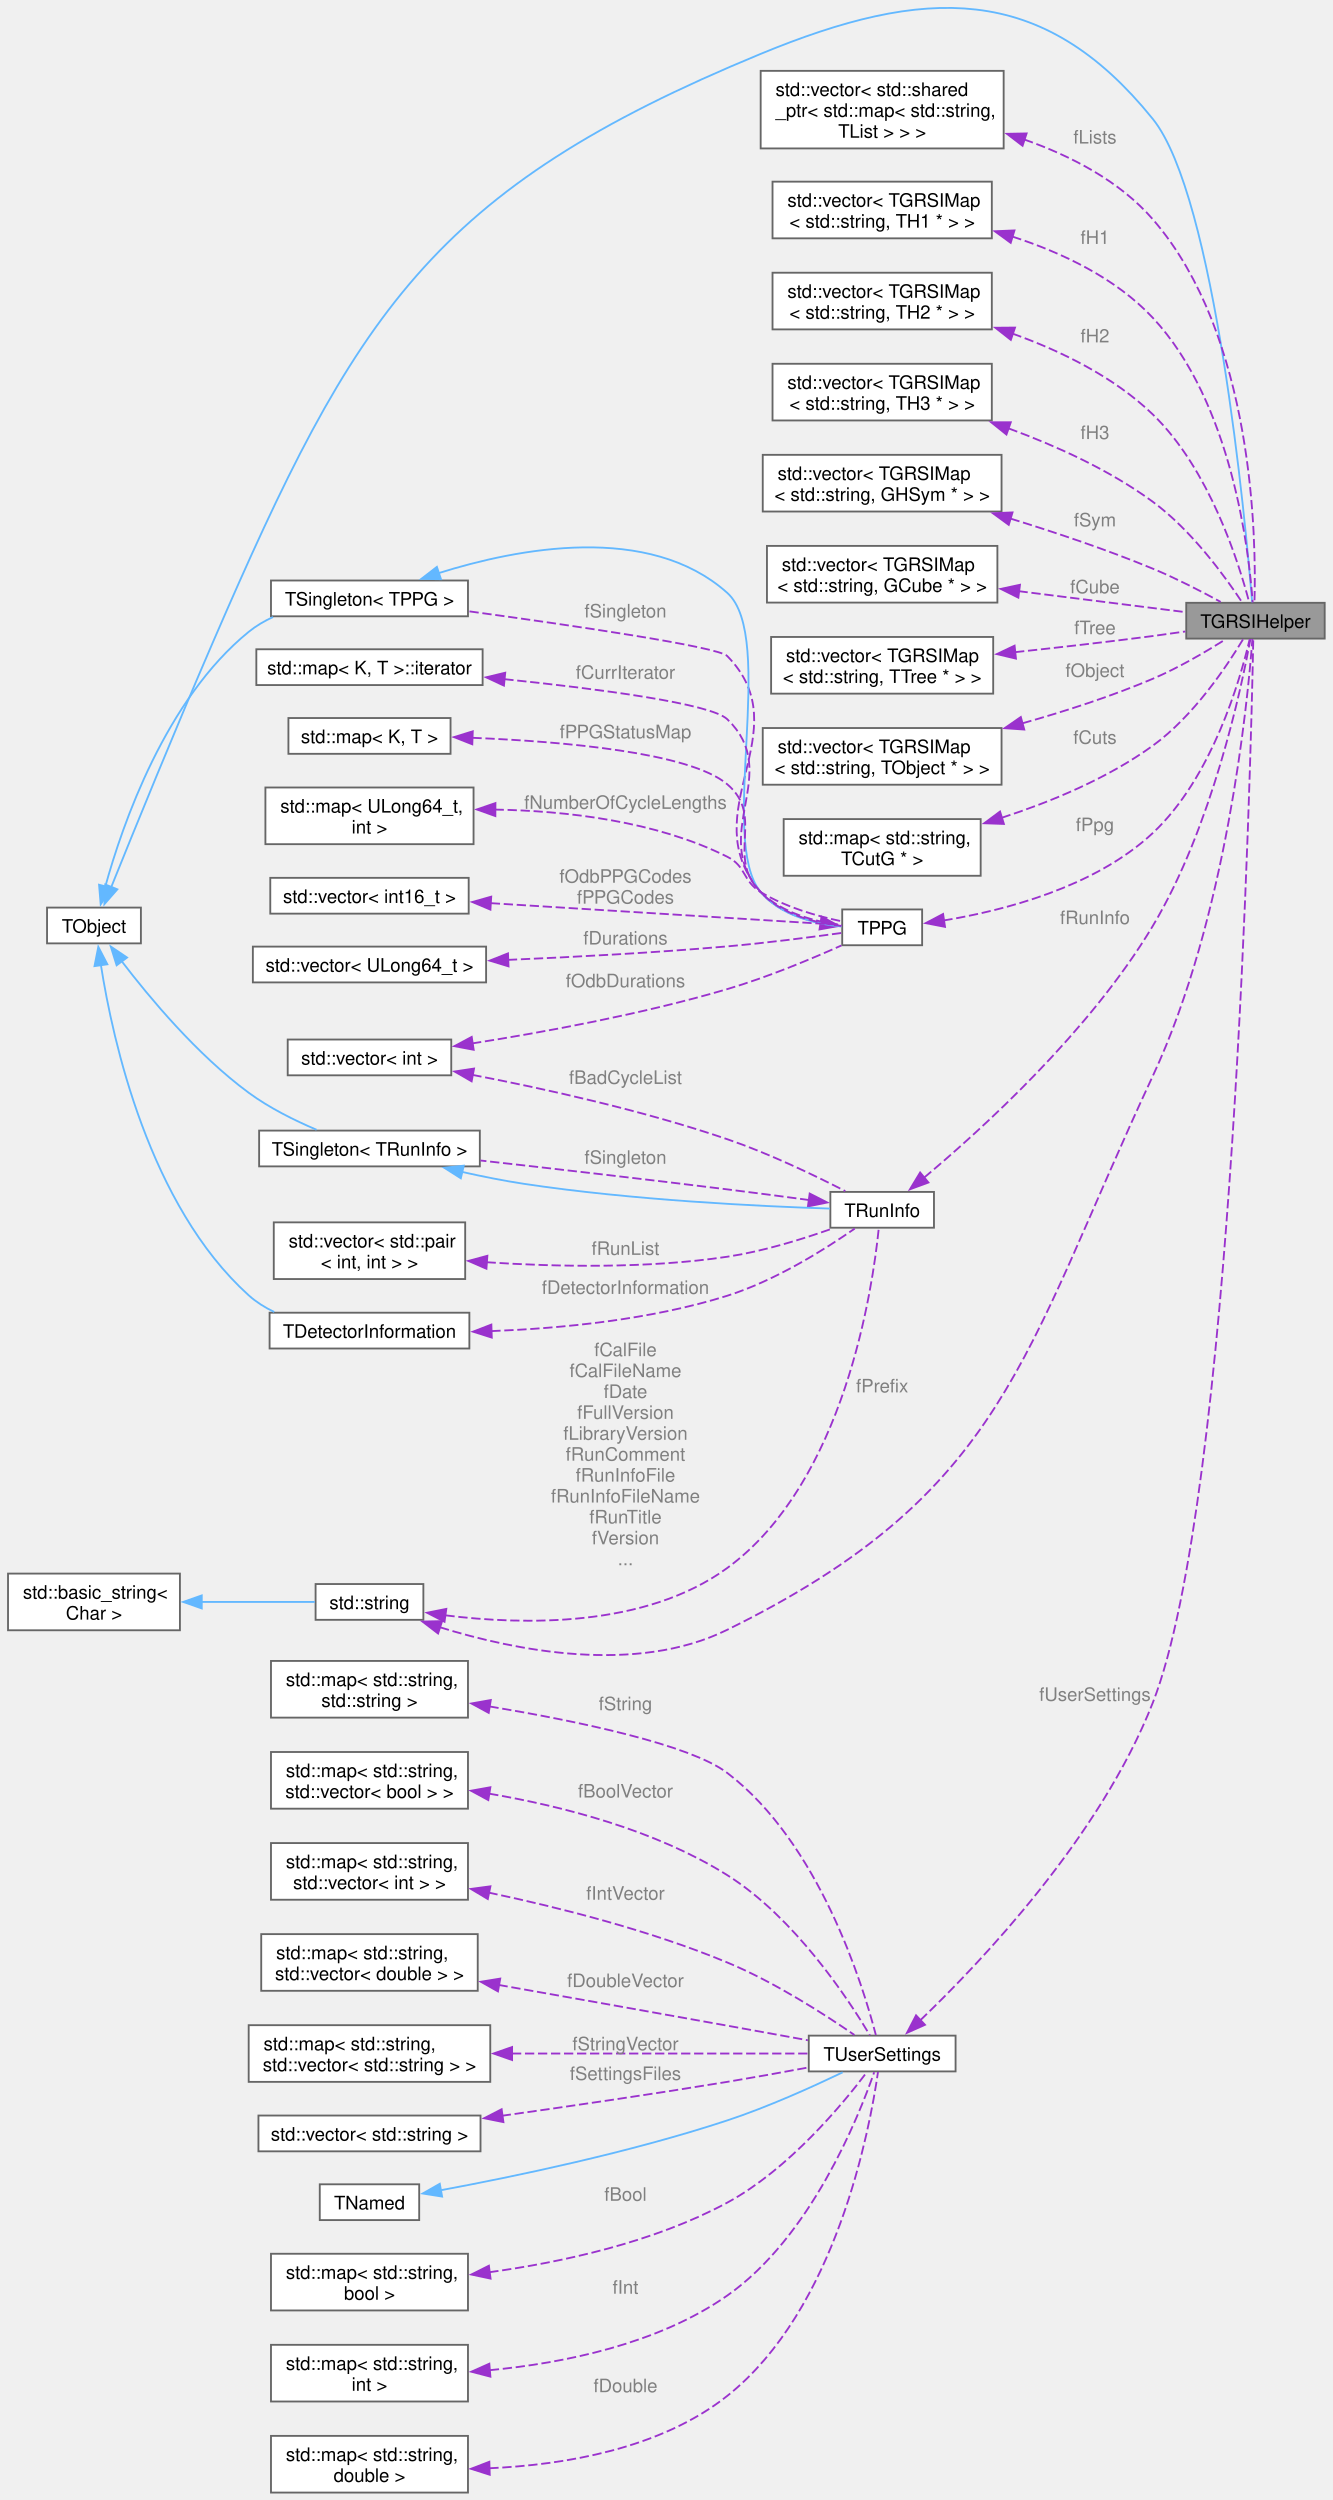
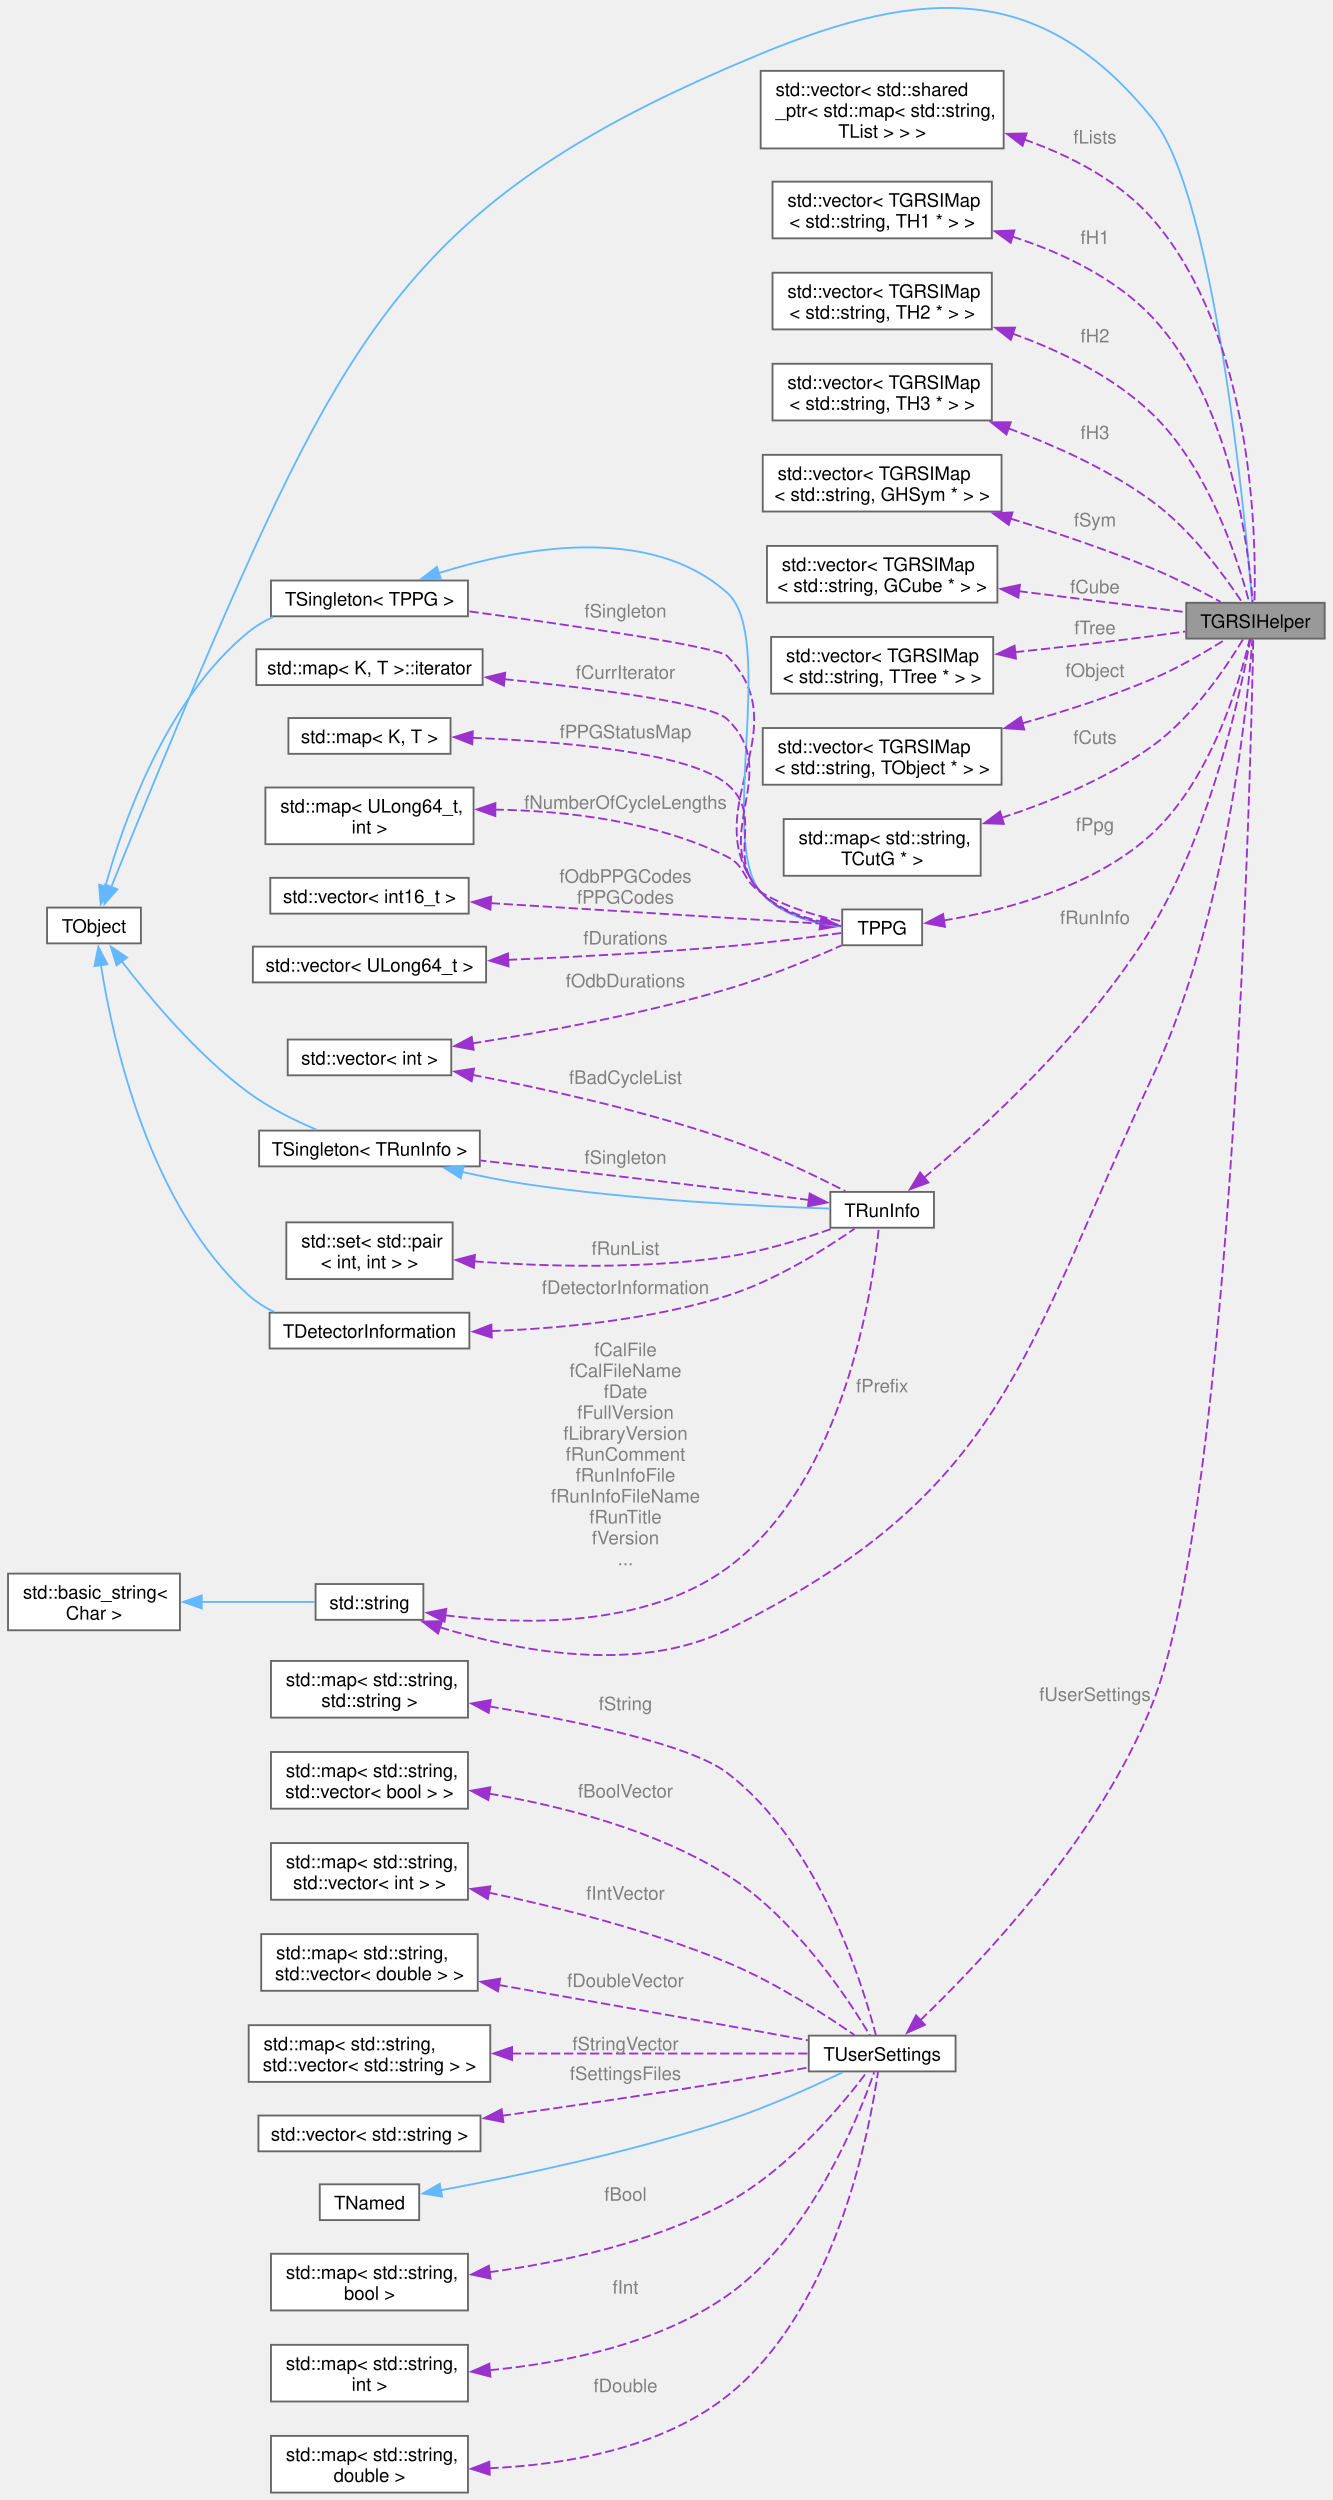
<svg xmlns="http://www.w3.org/2000/svg" xmlns:xlink="http://www.w3.org/1999/xlink" width="717pt" height="1345pt" viewBox="0.00 0.00 716.50 1345.25">
  <g id="graph0" class="graph" transform="scale(1 1) rotate(0) translate(4 1341.25)">
    <g id="Node000001" class="node">
      <g id="a_Node000001">
        <a xlink:title=" ">
          <polygon fill="#999999" stroke="#666666" points="708.5,-1016.88 634,-1016.88 634,-997.62 708.5,-997.62 708.5,-1016.88" />
          <text text-anchor="middle" x="671.25" y="-1003.38" font-family="Helvetica,sans-Serif" font-size="10.00">TGRSIHelper</text>
        </a>
      </g>
    </g>
    <g id="Node000002" class="node">
      <g id="a_Node000002">
        <a xlink:title=" ">
          <polygon fill="white" stroke="#666666" points="71.5,-852.88 21,-852.88 21,-833.62 71.5,-833.62 71.5,-852.88" />
          <text text-anchor="middle" x="46.25" y="-839.38" font-family="Helvetica,sans-Serif" font-size="10.00">TObject</text>
        </a>
      </g>
    </g>
    <g id="edge1_Node000001_Node000002" class="edge">
      <g id="a_edge1_Node000001_Node000002">
        <a xlink:title=" ">
          <path fill="none" stroke="#63b8ff" d="M55.54,-863.92C67.43,-893.41 90.13,-949.19 110.5,-996.25 186.75,-1172.44 227.53,-1239.02 405,-1312.25 492.87,-1348.51 556.31,-1351.23 616,-1277.25 649.55,-1235.67 665.87,-1060.9 669.47,-1017.19" />
          <polygon fill="#63b8ff" stroke="#63b8ff" points="58.83,-862.7 51.85,-854.73 52.33,-865.31 58.83,-862.7" />
        </a>
      </g>
    </g>
    <g id="Node000013" class="node">
      <g id="a_Node000013">
        <a xlink:href="class_t_singleton.html" target="_top" xlink:title=" ">
          <polygon fill="white" stroke="#666666" points="247.5,-1028.88 141.5,-1028.88 141.5,-1009.62 247.5,-1009.62 247.5,-1028.88" />
          <text text-anchor="middle" x="194.5" y="-1015.38" font-family="Helvetica,sans-Serif" font-size="10.00">TSingleton&lt; TPPG &gt;</text>
        </a>
      </g>
    </g>
    <g id="edge13_Node000013_Node000002" class="edge">
      <g id="a_edge13_Node000013_Node000002">
        <a xlink:title=" ">
          <path fill="none" stroke="#63b8ff" d="M52.3,-864.02C61.64,-897.9 84.83,-964.94 129.5,-1001.25 133.44,-1004.45 137.92,-1007.09 142.63,-1009.25" />
          <polygon fill="#63b8ff" stroke="#63b8ff" points="55.76,-863.41 49.86,-854.61 48.99,-865.17 55.76,-863.41" />
        </a>
      </g>
    </g>
    <g id="Node000021" class="node">
      <g id="a_Node000021">
        <a xlink:href="class_t_singleton.html" target="_top" xlink:title=" ">
          <polygon fill="white" stroke="#666666" points="253.88,-732.88 135.12,-732.88 135.12,-713.62 253.88,-713.62 253.88,-732.88" />
          <text text-anchor="middle" x="194.5" y="-719.38" font-family="Helvetica,sans-Serif" font-size="10.00">TSingleton&lt; TRunInfo &gt;</text>
        </a>
      </g>
    </g>
    <g id="edge23_Node000021_Node000002" class="edge">
      <g id="a_edge23_Node000021_Node000002">
        <a xlink:title=" ">
          <path fill="none" stroke="#63b8ff" d="M61.05,-824.17C76.11,-804.42 101.79,-773.64 129.5,-753.25 140.57,-745.1 154.2,-738.34 166.04,-733.32" />
          <polygon fill="#63b8ff" stroke="#63b8ff" points="58.44,-821.82 55.28,-831.93 64.06,-826 58.44,-821.82" />
        </a>
      </g>
    </g>
    <g id="Node000025" class="node">
      <g id="a_Node000025">
        <a xlink:href="class_t_detector_information.html" target="_top" xlink:title=" ">
          <polygon fill="white" stroke="#666666" points="248.25,-634.88 140.75,-634.88 140.75,-615.62 248.25,-615.62 248.25,-634.88" />
          <text text-anchor="middle" x="194.5" y="-621.38" font-family="Helvetica,sans-Serif" font-size="10.00">TDetectorInformation</text>
        </a>
      </g>
    </g>
    <g id="edge30_Node000025_Node000002" class="edge">
      <g id="a_edge30_Node000025_Node000002">
        <a xlink:title=" ">
          <path fill="none" stroke="#63b8ff" d="M50,-821.87C56.36,-781.23 75.89,-692.59 129.5,-644.25 133.55,-640.6 138.26,-637.65 143.27,-635.27" />
          <polygon fill="#63b8ff" stroke="#63b8ff" points="46.53,-821.37 48.58,-831.77 53.46,-822.36 46.53,-821.37" />
        </a>
      </g>
    </g>
    <g id="Node000003" class="node">
      <g id="a_Node000003">
        <a xlink:title=" ">
          <polygon fill="white" stroke="#666666" points="535.75,-1303.12 405,-1303.12 405,-1261.38 535.75,-1261.38 535.75,-1303.12" />
          <text text-anchor="start" x="413" y="-1289.62" font-family="Helvetica,sans-Serif" font-size="10.00">std::vector&lt; std::shared</text>
          <text text-anchor="start" x="413" y="-1278.38" font-family="Helvetica,sans-Serif" font-size="10.00">_ptr&lt; std::map&lt; std::string,</text>
          <text text-anchor="middle" x="470.38" y="-1267.12" font-family="Helvetica,sans-Serif" font-size="10.00"> TList &gt; &gt; &gt;</text>
        </a>
      </g>
    </g>
    <g id="edge2_Node000001_Node000003" class="edge">
      <g id="a_edge2_Node000001_Node000003">
        <a xlink:title=" ">
          <path fill="none" stroke="#9a32cd" stroke-dasharray="5,2" d="M546.77,-1266.21C571.95,-1257.38 598.12,-1243.86 616,-1223.25 670.49,-1160.47 671.72,-1050.79 670.71,-1017.27" />
          <polygon fill="#9a32cd" stroke="#9a32cd" points="545.92,-1262.8 537.5,-1269.24 548.1,-1269.45 545.92,-1262.8" />
        </a>
      </g>
      <text text-anchor="middle" x="584.88" y="-1264" font-family="Helvetica,sans-Serif" font-size="10.00" fill="grey"> fLists</text>
    </g>
    <g id="Node000004" class="node">
      <g id="a_Node000004">
        <a xlink:title=" ">
          <polygon fill="white" stroke="#666666" points="529.38,-1243.5 411.38,-1243.5 411.38,-1213 529.38,-1213 529.38,-1243.5" />
          <text text-anchor="start" x="419.38" y="-1230" font-family="Helvetica,sans-Serif" font-size="10.00">std::vector&lt; TGRSIMap</text>
          <text text-anchor="middle" x="470.38" y="-1218.75" font-family="Helvetica,sans-Serif" font-size="10.00">&lt; std::string, TH1 * &gt; &gt;</text>
        </a>
      </g>
    </g>
    <g id="edge3_Node000001_Node000004" class="edge">
      <g id="a_edge3_Node000001_Node000004">
        <a xlink:title=" ">
          <path fill="none" stroke="#9a32cd" stroke-dasharray="5,2" d="M540.43,-1213.95C567.15,-1205.29 596.04,-1191.63 616,-1170.25 658.53,-1124.68 667.78,-1044.88 669.74,-1017.11" />
          <polygon fill="#9a32cd" stroke="#9a32cd" points="539.54,-1210.56 530.99,-1216.81 541.57,-1217.26 539.54,-1210.56" />
        </a>
      </g>
      <text text-anchor="middle" x="584.88" y="-1210" font-family="Helvetica,sans-Serif" font-size="10.00" fill="grey"> fH1</text>
    </g>
    <g id="Node000005" class="node">
      <g id="a_Node000005">
        <a xlink:title=" ">
          <polygon fill="white" stroke="#666666" points="529.38,-1194.5 411.38,-1194.5 411.38,-1164 529.38,-1164 529.38,-1194.5" />
          <text text-anchor="start" x="419.38" y="-1181" font-family="Helvetica,sans-Serif" font-size="10.00">std::vector&lt; TGRSIMap</text>
          <text text-anchor="middle" x="470.38" y="-1169.75" font-family="Helvetica,sans-Serif" font-size="10.00">&lt; std::string, TH2 * &gt; &gt;</text>
        </a>
      </g>
    </g>
    <g id="edge4_Node000001_Node000005" class="edge">
      <g id="a_edge4_Node000001_Node000005">
        <a xlink:title=" ">
          <path fill="none" stroke="#9a32cd" stroke-dasharray="5,2" d="M540.51,-1161.74C566.69,-1152.34 595.17,-1138.4 616,-1118.25 646.52,-1088.72 662.28,-1038.47 667.86,-1017.21" />
          <polygon fill="#9a32cd" stroke="#9a32cd" points="539.61,-1158.35 531.28,-1164.89 541.87,-1164.98 539.61,-1158.35" />
        </a>
      </g>
      <text text-anchor="middle" x="584.88" y="-1157" font-family="Helvetica,sans-Serif" font-size="10.00" fill="grey"> fH2</text>
    </g>
    <g id="Node000006" class="node">
      <g id="a_Node000006">
        <a xlink:title=" ">
          <polygon fill="white" stroke="#666666" points="529.38,-1145.5 411.38,-1145.5 411.38,-1115 529.38,-1115 529.38,-1145.5" />
          <text text-anchor="start" x="419.38" y="-1132" font-family="Helvetica,sans-Serif" font-size="10.00">std::vector&lt; TGRSIMap</text>
          <text text-anchor="middle" x="470.38" y="-1120.75" font-family="Helvetica,sans-Serif" font-size="10.00">&lt; std::string, TH3 * &gt; &gt;</text>
        </a>
      </g>
    </g>
    <g id="edge5_Node000001_Node000006" class="edge">
      <g id="a_edge5_Node000001_Node000006">
        <a xlink:title=" ">
          <path fill="none" stroke="#9a32cd" stroke-dasharray="5,2" d="M538.39,-1110.73C564.14,-1101.29 592.87,-1088.26 616,-1071.25 636.89,-1055.89 654.95,-1030.95 664.03,-1017.18" />
          <polygon fill="#9a32cd" stroke="#9a32cd" points="537.25,-1107.42 528.99,-1114.05 539.58,-1114.02 537.25,-1107.42" />
        </a>
      </g>
      <text text-anchor="middle" x="584.88" y="-1105" font-family="Helvetica,sans-Serif" font-size="10.00" fill="grey"> fH3</text>
    </g>
    <g id="Node000007" class="node">
      <g id="a_Node000007">
        <a xlink:title=" ">
          <polygon fill="white" stroke="#666666" points="534.62,-1096.5 406.12,-1096.5 406.12,-1066 534.62,-1066 534.62,-1096.5" />
          <text text-anchor="start" x="414.12" y="-1083" font-family="Helvetica,sans-Serif" font-size="10.00">std::vector&lt; TGRSIMap</text>
          <text text-anchor="middle" x="470.38" y="-1071.75" font-family="Helvetica,sans-Serif" font-size="10.00">&lt; std::string, GHSym * &gt; &gt;</text>
        </a>
      </g>
    </g>
    <g id="edge6_Node000001_Node000007" class="edge">
      <g id="a_edge6_Node000001_Node000007">
        <a xlink:title=" ">
          <path fill="none" stroke="#9a32cd" stroke-dasharray="5,2" d="M539.48,-1062.18C563.93,-1054.65 591.51,-1045.38 616,-1035.25 628.54,-1030.06 642.1,-1023.06 652.53,-1017.36" />
          <polygon fill="#9a32cd" stroke="#9a32cd" points="538.49,-1058.82 529.94,-1065.07 540.52,-1065.52 538.49,-1058.82" />
        </a>
      </g>
      <text text-anchor="middle" x="584.88" y="-1058" font-family="Helvetica,sans-Serif" font-size="10.00" fill="grey"> fSym</text>
    </g>
    <g id="Node000008" class="node">
      <g id="a_Node000008">
        <a xlink:title=" ">
          <polygon fill="white" stroke="#666666" points="532.38,-1047.5 408.38,-1047.5 408.38,-1017 532.38,-1017 532.38,-1047.5" />
          <text text-anchor="start" x="416.38" y="-1034" font-family="Helvetica,sans-Serif" font-size="10.00">std::vector&lt; TGRSIMap</text>
          <text text-anchor="middle" x="470.38" y="-1022.75" font-family="Helvetica,sans-Serif" font-size="10.00">&lt; std::string, GCube * &gt; &gt;</text>
        </a>
      </g>
    </g>
    <g id="edge7_Node000001_Node000008" class="edge">
      <g id="a_edge7_Node000001_Node000008">
        <a xlink:title=" ">
          <path fill="none" stroke="#9a32cd" stroke-dasharray="5,2" d="M543.74,-1023.15C574.32,-1019.31 608.6,-1015 633.75,-1011.84" />
          <polygon fill="#9a32cd" stroke="#9a32cd" points="543.65,-1019.64 534.17,-1024.36 544.53,-1026.58 543.65,-1019.64" />
        </a>
      </g>
      <text text-anchor="middle" x="584.88" y="-1022" font-family="Helvetica,sans-Serif" font-size="10.00" fill="grey"> fCube</text>
    </g>
    <g id="Node000009" class="node">
      <g id="a_Node000009">
        <a xlink:title=" ">
          <polygon fill="white" stroke="#666666" points="530.12,-998.5 410.62,-998.5 410.62,-968 530.12,-968 530.12,-998.5" />
          <text text-anchor="start" x="418.62" y="-985" font-family="Helvetica,sans-Serif" font-size="10.00">std::vector&lt; TGRSIMap</text>
          <text text-anchor="middle" x="470.38" y="-973.75" font-family="Helvetica,sans-Serif" font-size="10.00">&lt; std::string, TTree * &gt; &gt;</text>
        </a>
      </g>
    </g>
    <g id="edge8_Node000001_Node000009" class="edge">
      <g id="a_edge8_Node000001_Node000009">
        <a xlink:title=" ">
          <path fill="none" stroke="#9a32cd" stroke-dasharray="5,2" d="M541.88,-990.32C565.47,-992.85 591.89,-995.86 616,-999 621.67,-999.74 627.66,-1000.59 633.51,-1001.45" />
          <polygon fill="#9a32cd" stroke="#9a32cd" points="542.37,-986.85 532.05,-989.28 541.63,-993.82 542.37,-986.85" />
        </a>
      </g>
      <text text-anchor="middle" x="584.88" y="-1000" font-family="Helvetica,sans-Serif" font-size="10.00" fill="grey"> fTree</text>
    </g>
    <g id="Node000010" class="node">
      <g id="a_Node000010">
        <a xlink:title=" ">
          <polygon fill="white" stroke="#666666" points="534.62,-949.5 406.12,-949.5 406.12,-919 534.62,-919 534.62,-949.5" />
          <text text-anchor="start" x="414.12" y="-936" font-family="Helvetica,sans-Serif" font-size="10.00">std::vector&lt; TGRSIMap</text>
          <text text-anchor="middle" x="470.38" y="-924.75" font-family="Helvetica,sans-Serif" font-size="10.00">&lt; std::string, TObject * &gt; &gt;</text>
        </a>
      </g>
    </g>
    <g id="edge9_Node000001_Node000010" class="edge">
      <g id="a_edge9_Node000001_Node000010">
        <a xlink:title=" ">
          <path fill="none" stroke="#9a32cd" stroke-dasharray="5,2" d="M545.86,-952.04C568.76,-958.49 593.78,-966.56 616,-976 629.8,-981.87 644.49,-990.49 655.1,-997.19" />
          <polygon fill="#9a32cd" stroke="#9a32cd" points="546.84,-948.68 536.27,-949.41 544.98,-955.43 546.84,-948.68" />
        </a>
      </g>
      <text text-anchor="middle" x="584.88" y="-977" font-family="Helvetica,sans-Serif" font-size="10.00" fill="grey"> fObject</text>
    </g>
    <g id="Node000011" class="node">
      <g id="a_Node000011">
        <a xlink:title=" ">
          <polygon fill="white" stroke="#666666" points="523.38,-900.5 417.38,-900.5 417.38,-870 523.38,-870 523.38,-900.5" />
          <text text-anchor="start" x="425.38" y="-887" font-family="Helvetica,sans-Serif" font-size="10.00">std::map&lt; std::string,</text>
          <text text-anchor="middle" x="470.38" y="-875.75" font-family="Helvetica,sans-Serif" font-size="10.00"> TCutG * &gt;</text>
        </a>
      </g>
    </g>
    <g id="edge10_Node000001_Node000011" class="edge">
      <g id="a_edge10_Node000001_Node000011">
        <a xlink:title=" ">
          <path fill="none" stroke="#9a32cd" stroke-dasharray="5,2" d="M534.65,-901.18C561.37,-909.86 591.83,-922.49 616,-940 637.87,-955.84 655.8,-982.65 664.53,-997.18" />
          <polygon fill="#9a32cd" stroke="#9a32cd" points="535.88,-897.89 525.29,-898.26 533.8,-904.58 535.88,-897.89" />
        </a>
      </g>
      <text text-anchor="middle" x="584.88" y="-941" font-family="Helvetica,sans-Serif" font-size="10.00" fill="grey"> fCuts</text>
    </g>
    <g id="Node000012" class="node">
      <g id="a_Node000012">
        <a xlink:href="class_t_p_p_g.html" target="_top" xlink:title=" ">
          <polygon fill="white" stroke="#666666" points="491.88,-851.88 448.88,-851.88 448.88,-832.62 491.88,-832.62 491.88,-851.88" />
          <text text-anchor="middle" x="470.38" y="-838.38" font-family="Helvetica,sans-Serif" font-size="10.00">TPPG</text>
        </a>
      </g>
    </g>
    <g id="edge11_Node000001_Node000012" class="edge">
      <g id="a_edge11_Node000001_Node000012">
        <a xlink:title=" ">
          <path fill="none" stroke="#9a32cd" stroke-dasharray="5,2" d="M503.3,-845.92C535.45,-851.17 584.68,-863.69 616,-893 647.91,-922.85 662.99,-975.33 668.12,-997.22" />
          <polygon fill="#9a32cd" stroke="#9a32cd" points="504.19,-842.51 493.78,-844.51 503.16,-849.44 504.19,-842.51" />
        </a>
      </g>
      <text text-anchor="middle" x="584.88" y="-894" font-family="Helvetica,sans-Serif" font-size="10.00" fill="grey"> fPpg</text>
    </g>
    <g id="edge14_Node000013_Node000012" class="edge">
      <g id="a_edge14_Node000013_Node000012">
        <a xlink:title=" ">
          <path fill="none" stroke="#9a32cd" stroke-dasharray="5,2" d="M437.2,-844.56C425.44,-847.06 413.05,-851.92 405,-861.25 367.74,-904.4 426.91,-947.54 387,-988.25 382.09,-993.26 302.56,-1004.86 247.55,-1012.37" />
          <polygon fill="#9a32cd" stroke="#9a32cd" points="437.74,-848.02 447.08,-843.01 436.66,-841.11 437.74,-848.02" />
        </a>
      </g>
      <text text-anchor="middle" x="332.25" y="-1009" font-family="Helvetica,sans-Serif" font-size="10.00" fill="grey"> fSingleton</text>
    </g>
    <g id="edge12_Node000012_Node000013" class="edge">
      <g id="a_edge12_Node000012_Node000013">
        <a xlink:title=" ">
          <path fill="none" stroke="#63b8ff" d="M231.68,-1032.84C274.39,-1046.27 344.91,-1059.9 387,-1022.25 413.83,-998.25 381.87,-888.84 405,-861.25 415.55,-848.66 434.01,-844.17 448.46,-842.68" />
          <polygon fill="#63b8ff" stroke="#63b8ff" points="232.97,-1029.58 222.38,-1029.75 230.77,-1036.22 232.97,-1029.58" />
        </a>
      </g>
    </g>
    <g id="Node000014" class="node">
      <g id="a_Node000014">
        <a xlink:title=" ">
          <polygon fill="white" stroke="#666666" points="255.38,-991.88 133.62,-991.88 133.62,-972.62 255.38,-972.62 255.38,-991.88" />
          <text text-anchor="middle" x="194.5" y="-978.38" font-family="Helvetica,sans-Serif" font-size="10.00">std::map&lt; K, T &gt;::iterator</text>
        </a>
      </g>
    </g>
    <g id="edge15_Node000012_Node000014" class="edge">
      <g id="a_edge15_Node000012_Node000014">
        <a xlink:title=" ">
          <path fill="none" stroke="#9a32cd" stroke-dasharray="5,2" d="M267.04,-975.8C317.71,-970.56 378.18,-962.68 387,-954.25 417.45,-925.17 376.69,-892.41 405,-861.25 415.97,-849.18 434.19,-844.62 448.46,-842.98" />
          <polygon fill="#9a32cd" stroke="#9a32cd" points="266.85,-972.3 257.25,-976.79 267.55,-979.26 266.85,-972.3" />
        </a>
      </g>
      <text text-anchor="middle" x="332.25" y="-976" font-family="Helvetica,sans-Serif" font-size="10.00" fill="grey"> fCurrIterator</text>
    </g>
    <g id="Node000015" class="node">
      <g id="a_Node000015">
        <a xlink:title=" ">
          <polygon fill="white" stroke="#666666" points="238.12,-954.88 150.88,-954.88 150.88,-935.62 238.12,-935.62 238.12,-954.88" />
          <text text-anchor="middle" x="194.5" y="-941.38" font-family="Helvetica,sans-Serif" font-size="10.00">std::map&lt; K, T &gt;</text>
        </a>
      </g>
    </g>
    <g id="edge16_Node000012_Node000015" class="edge">
      <g id="a_edge16_Node000012_Node000015">
        <a xlink:title=" ">
          <path fill="none" stroke="#9a32cd" stroke-dasharray="5,2" d="M249.89,-944.24C299.1,-942.22 366.85,-936.31 387,-919.25 407.6,-901.81 385.78,-880.2 405,-861.25 416.53,-849.88 434.52,-845.25 448.55,-843.4" />
          <polygon fill="#9a32cd" stroke="#9a32cd" points="249.82,-940.74 239.96,-944.6 250.08,-947.74 249.82,-940.74" />
        </a>
      </g>
      <text text-anchor="middle" x="332.25" y="-944" font-family="Helvetica,sans-Serif" font-size="10.00" fill="grey"> fPPGStatusMap</text>
    </g>
    <g id="Node000016" class="node">
      <g id="a_Node000016">
        <a xlink:title=" ">
          <polygon fill="white" stroke="#666666" points="250.5,-917.5 138.5,-917.5 138.5,-887 250.5,-887 250.5,-917.5" />
          <text text-anchor="start" x="146.5" y="-904" font-family="Helvetica,sans-Serif" font-size="10.00">std::map&lt; ULong64_t,</text>
          <text text-anchor="middle" x="194.5" y="-892.75" font-family="Helvetica,sans-Serif" font-size="10.00"> int &gt;</text>
        </a>
      </g>
    </g>
    <g id="edge17_Node000012_Node000016" class="edge">
      <g id="a_edge17_Node000012_Node000016">
        <a xlink:title=" ">
          <path fill="none" stroke="#9a32cd" stroke-dasharray="5,2" d="M261.81,-905.62C300.22,-904.96 348.45,-899.51 387,-880.25 397.41,-875.05 395.08,-867.33 405,-861.25 418.31,-853.09 435.33,-848.27 448.52,-845.52" />
          <polygon fill="#9a32cd" stroke="#9a32cd" points="262.23,-902.12 252.25,-905.68 262.27,-909.12 262.23,-902.12" />
        </a>
      </g>
      <text text-anchor="middle" x="332.25" y="-906" font-family="Helvetica,sans-Serif" font-size="10.00" fill="grey"> fNumberOfCycleLengths</text>
    </g>
    <g id="Node000017" class="node">
      <g id="a_Node000017">
        <a xlink:title=" ">
          <polygon fill="white" stroke="#666666" points="247.88,-868.88 141.12,-868.88 141.12,-849.62 247.88,-849.62 247.88,-868.88" />
          <text text-anchor="middle" x="194.5" y="-855.38" font-family="Helvetica,sans-Serif" font-size="10.00">std::vector&lt; int16_t &gt;</text>
        </a>
      </g>
    </g>
    <g id="edge18_Node000012_Node000017" class="edge">
      <g id="a_edge18_Node000012_Node000017">
        <a xlink:title=" ">
          <path fill="none" stroke="#9a32cd" stroke-dasharray="5,2" d="M259.75,-855.26C320.81,-851.47 409.01,-846 448.68,-843.53" />
          <polygon fill="#9a32cd" stroke="#9a32cd" points="259.58,-851.77 249.82,-855.88 260.01,-858.75 259.58,-851.77" />
        </a>
      </g>
      <text text-anchor="middle" x="332.25" y="-866.25" font-family="Helvetica,sans-Serif" font-size="10.00" fill="grey"> fOdbPPGCodes</text>
      <text text-anchor="middle" x="332.25" y="-855" font-family="Helvetica,sans-Serif" font-size="10.00" fill="grey">fPPGCodes</text>
    </g>
    <g id="Node000018" class="node">
      <g id="a_Node000018">
        <a xlink:title=" ">
          <polygon fill="white" stroke="#666666" points="238.5,-781.88 150.5,-781.88 150.5,-762.62 238.5,-762.62 238.5,-781.88" />
          <text text-anchor="middle" x="194.5" y="-768.38" font-family="Helvetica,sans-Serif" font-size="10.00">std::vector&lt; int &gt;</text>
        </a>
      </g>
    </g>
    <g id="edge19_Node000012_Node000018" class="edge">
      <g id="a_edge19_Node000012_Node000018">
        <a xlink:title=" ">
          <path fill="none" stroke="#9a32cd" stroke-dasharray="5,2" d="M249.69,-779.77C288.4,-785.84 341.49,-795.59 387,-809 408.45,-815.32 432.03,-825.15 448.44,-832.48" />
          <polygon fill="#9a32cd" stroke="#9a32cd" points="250.57,-776.37 240.16,-778.31 249.51,-783.29 250.57,-776.37" />
        </a>
      </g>
      <text text-anchor="middle" x="332.25" y="-810" font-family="Helvetica,sans-Serif" font-size="10.00" fill="grey"> fOdbDurations</text>
    </g>
    <g id="Node000020" class="node">
      <g id="a_Node000020">
        <a xlink:href="class_t_run_info.html" target="_top" xlink:title=" ">
          <polygon fill="white" stroke="#666666" points="498.25,-699.88 442.5,-699.88 442.5,-680.62 498.25,-680.62 498.25,-699.88" />
          <text text-anchor="middle" x="470.38" y="-686.38" font-family="Helvetica,sans-Serif" font-size="10.00">TRunInfo</text>
        </a>
      </g>
    </g>
    <g id="edge28_Node000020_Node000018" class="edge">
      <g id="a_edge28_Node000020_Node000018">
        <a xlink:title=" ">
          <path fill="none" stroke="#9a32cd" stroke-dasharray="5,2" d="M249.85,-762.87C288.64,-755.42 341.75,-743.7 387,-728.25 409.51,-720.57 434.12,-708.73 450.53,-700.31" />
          <polygon fill="#9a32cd" stroke="#9a32cd" points="249.47,-759.38 240.29,-764.67 250.76,-766.26 249.47,-759.38" />
        </a>
      </g>
      <text text-anchor="middle" x="332.25" y="-758" font-family="Helvetica,sans-Serif" font-size="10.00" fill="grey"> fBadCycleList</text>
    </g>
    <g id="Node000019" class="node">
      <g id="a_Node000019">
        <a xlink:title=" ">
          <polygon fill="white" stroke="#666666" points="257.25,-831.88 131.75,-831.88 131.75,-812.62 257.25,-812.62 257.25,-831.88" />
          <text text-anchor="middle" x="194.5" y="-818.38" font-family="Helvetica,sans-Serif" font-size="10.00">std::vector&lt; ULong64_t &gt;</text>
        </a>
      </g>
    </g>
    <g id="edge20_Node000012_Node000019" class="edge">
      <g id="a_edge20_Node000012_Node000019">
        <a xlink:title=" ">
          <path fill="none" stroke="#9a32cd" stroke-dasharray="5,2" d="M268.97,-824.74C304.64,-826.26 348.1,-828.59 387,-832 407.96,-833.84 431.81,-836.91 448.43,-839.22" />
          <polygon fill="#9a32cd" stroke="#9a32cd" points="269.32,-821.25 259.19,-824.33 269.03,-828.24 269.32,-821.25" />
        </a>
      </g>
      <text text-anchor="middle" x="332.25" y="-833" font-family="Helvetica,sans-Serif" font-size="10.00" fill="grey"> fDurations</text>
    </g>
    <g id="edge21_Node000001_Node000020" class="edge">
      <g id="a_edge21_Node000001_Node000020">
        <a xlink:title=" ">
          <path fill="none" stroke="#9a32cd" stroke-dasharray="5,2" d="M492.95,-707.57C524.26,-733.78 582.22,-786.46 616,-843 647.88,-896.36 663.68,-970.82 668.55,-997.37" />
          <polygon fill="#9a32cd" stroke="#9a32cd" points="495.26,-704.94 485.32,-701.28 490.81,-710.34 495.26,-704.94" />
        </a>
      </g>
      <text text-anchor="middle" x="584.88" y="-844" font-family="Helvetica,sans-Serif" font-size="10.00" fill="grey"> fRunInfo</text>
    </g>
    <g id="edge24_Node000021_Node000020" class="edge">
      <g id="a_edge24_Node000021_Node000020">
        <a xlink:title=" ">
          <path fill="none" stroke="#9a32cd" stroke-dasharray="5,2" d="M431.16,-695.5C417.27,-697.37 401.43,-699.46 387,-701.25 342.5,-706.78 292.12,-712.55 254.2,-716.79" />
          <polygon fill="#9a32cd" stroke="#9a32cd" points="431.37,-699.01 440.81,-694.19 430.43,-692.07 431.37,-699.01" />
        </a>
      </g>
      <text text-anchor="middle" x="332.25" y="-715" font-family="Helvetica,sans-Serif" font-size="10.00" fill="grey"> fSingleton</text>
    </g>
    <g id="edge22_Node000020_Node000021" class="edge">
      <g id="a_edge22_Node000020_Node000021">
        <a xlink:title=" ">
          <path fill="none" stroke="#63b8ff" d="M244.28,-710.64C255.15,-708.2 266.67,-705.89 277.5,-704.25 335.79,-695.43 404.91,-692.11 442.22,-690.91" />
          <polygon fill="#63b8ff" stroke="#63b8ff" points="243.65,-707.2 234.71,-712.87 245.24,-714.01 243.65,-707.2" />
        </a>
      </g>
    </g>
    <g id="Node000022" class="node">
      <g id="a_Node000022">
        <a xlink:title=" ">
          <polygon fill="white" stroke="#666666" points="223.5,-488.88 165.5,-488.88 165.5,-469.62 223.5,-469.62 223.5,-488.88" />
          <text text-anchor="middle" x="194.5" y="-475.38" font-family="Helvetica,sans-Serif" font-size="10.00">std::string</text>
        </a>
      </g>
    </g>
    <g id="edge42_Node000001_Node000022" class="edge">
      <g id="a_edge42_Node000001_Node000022">
        <a xlink:title=" ">
          <path fill="none" stroke="#9a32cd" stroke-dasharray="5,2" d="M232.45,-465.61C272.64,-453.13 337.75,-439.98 387,-464.25 536.83,-538.07 545.37,-610.88 616,-762.25 655.79,-847.52 667.06,-963.32 669.6,-997.42" />
          <polygon fill="#9a32cd" stroke="#9a32cd" points="231.41,-462.26 222.99,-468.69 233.59,-468.92 231.41,-462.26" />
        </a>
      </g>
      <text text-anchor="middle" x="470.38" y="-592" font-family="Helvetica,sans-Serif" font-size="10.00" fill="grey"> fPrefix</text>
    </g>
    <g id="edge25_Node000020_Node000022" class="edge">
      <g id="a_edge25_Node000020_Node000022">
        <a xlink:title=" ">
          <path fill="none" stroke="#9a32cd" stroke-dasharray="5,2" d="M235.35,-472.04C277.21,-466.77 342.97,-465.33 387,-497.5 450.18,-543.66 465.34,-648.24 468.57,-680.55" />
          <polygon fill="#9a32cd" stroke="#9a32cd" points="234.87,-468.57 225.45,-473.43 235.84,-475.5 234.87,-468.57" />
        </a>
      </g>
      <text text-anchor="middle" x="332.25" y="-611.5" font-family="Helvetica,sans-Serif" font-size="10.00" fill="grey"> fCalFile</text>
      <text text-anchor="middle" x="332.25" y="-600.25" font-family="Helvetica,sans-Serif" font-size="10.00" fill="grey">fCalFileName</text>
      <text text-anchor="middle" x="332.25" y="-589" font-family="Helvetica,sans-Serif" font-size="10.00" fill="grey">fDate</text>
      <text text-anchor="middle" x="332.25" y="-577.75" font-family="Helvetica,sans-Serif" font-size="10.00" fill="grey">fFullVersion</text>
      <text text-anchor="middle" x="332.25" y="-566.5" font-family="Helvetica,sans-Serif" font-size="10.00" fill="grey">fLibraryVersion</text>
      <text text-anchor="middle" x="332.25" y="-555.25" font-family="Helvetica,sans-Serif" font-size="10.00" fill="grey">fRunComment</text>
      <text text-anchor="middle" x="332.25" y="-544" font-family="Helvetica,sans-Serif" font-size="10.00" fill="grey">fRunInfoFile</text>
      <text text-anchor="middle" x="332.25" y="-532.75" font-family="Helvetica,sans-Serif" font-size="10.00" fill="grey">fRunInfoFileName</text>
      <text text-anchor="middle" x="332.25" y="-521.5" font-family="Helvetica,sans-Serif" font-size="10.00" fill="grey">fRunTitle</text>
      <text text-anchor="middle" x="332.25" y="-510.25" font-family="Helvetica,sans-Serif" font-size="10.00" fill="grey">fVersion</text>
      <text text-anchor="middle" x="332.25" y="-499" font-family="Helvetica,sans-Serif" font-size="10.00" fill="grey">...</text>
    </g>
    <g id="Node000023" class="node">
      <g id="a_Node000023">
        <a xlink:title=" ">
          <polygon fill="white" stroke="#666666" points="92.5,-494.5 0,-494.5 0,-464 92.5,-464 92.5,-494.5" />
          <text text-anchor="start" x="8" y="-481" font-family="Helvetica,sans-Serif" font-size="10.00">std::basic_string&lt;</text>
          <text text-anchor="middle" x="46.25" y="-469.75" font-family="Helvetica,sans-Serif" font-size="10.00"> Char &gt;</text>
        </a>
      </g>
    </g>
    <g id="edge26_Node000022_Node000023" class="edge">
      <g id="a_edge26_Node000022_Node000023">
        <a xlink:title=" ">
          <path fill="none" stroke="#63b8ff" d="M104.09,-479.25C124.99,-479.25 147.75,-479.25 165.08,-479.25" />
          <polygon fill="#63b8ff" stroke="#63b8ff" points="104.24,-475.75 94.24,-479.25 104.24,-482.75 104.24,-475.75" />
        </a>
      </g>
    </g>
    <g id="Node000024" class="node">
      <g id="a_Node000024">
        <a xlink:title=" ">
-           <polygon fill="white" stroke="#666666" points="246,-683.5 143,-683.5 143,-653 246,-653 246,-683.5" />
-           <text text-anchor="start" x="151" y="-670" font-family="Helvetica,sans-Serif" font-size="10.00">std::vector&lt; std::pair</text>
+           <polygon fill="white" stroke="#666666" points="239.25,-683.5 149.75,-683.5 149.75,-653 239.25,-653 239.25,-683.5" />
+           <text text-anchor="start" x="157.75" y="-670" font-family="Helvetica,sans-Serif" font-size="10.00">std::set&lt; std::pair</text>
          <text text-anchor="middle" x="194.5" y="-658.75" font-family="Helvetica,sans-Serif" font-size="10.00">&lt; int, int &gt; &gt;</text>
        </a>
      </g>
    </g>
    <g id="edge27_Node000020_Node000024" class="edge">
      <g id="a_edge27_Node000020_Node000024">
        <a xlink:title=" ">
-           <path fill="none" stroke="#9a32cd" stroke-dasharray="5,2" d="M257.5,-662.04C295.16,-659.54 344.09,-658.57 387,-665 406.38,-667.9 427.49,-674.45 443.5,-680.15" />
-           <polygon fill="#9a32cd" stroke="#9a32cd" points="257.43,-658.53 247.71,-662.75 257.94,-665.51 257.43,-658.53" />
+           <path fill="none" stroke="#9a32cd" stroke-dasharray="5,2" d="M250.96,-662.49C289.36,-659.68 341.55,-658.19 387,-665 406.38,-667.9 427.49,-674.45 443.5,-680.15" />
+           <polygon fill="#9a32cd" stroke="#9a32cd" points="250.7,-659 241.01,-663.28 251.26,-665.98 250.7,-659" />
        </a>
      </g>
      <text text-anchor="middle" x="332.25" y="-666" font-family="Helvetica,sans-Serif" font-size="10.00" fill="grey"> fRunList</text>
    </g>
    <g id="edge29_Node000020_Node000025" class="edge">
      <g id="a_edge29_Node000020_Node000025">
        <a xlink:title=" ">
          <path fill="none" stroke="#9a32cd" stroke-dasharray="5,2" d="M260.05,-624.98C297.82,-626.44 345.99,-631.11 387,-644 412.97,-652.17 439.9,-669.19 455.62,-680.15" />
          <polygon fill="#9a32cd" stroke="#9a32cd" points="260.3,-621.49 250.2,-624.68 260.08,-628.49 260.3,-621.49" />
        </a>
      </g>
      <text text-anchor="middle" x="332.25" y="-645" font-family="Helvetica,sans-Serif" font-size="10.00" fill="grey"> fDetectorInformation</text>
    </g>
    <g id="Node000026" class="node">
      <g id="a_Node000026">
        <a xlink:href="class_t_user_settings.html" target="_top" xlink:title=" ">
          <polygon fill="white" stroke="#666666" points="509.88,-245.88 430.88,-245.88 430.88,-226.62 509.88,-226.62 509.88,-245.88" />
          <text text-anchor="middle" x="470.38" y="-232.38" font-family="Helvetica,sans-Serif" font-size="10.00">TUserSettings</text>
        </a>
      </g>
    </g>
    <g id="edge31_Node000001_Node000026" class="edge">
      <g id="a_edge31_Node000001_Node000026">
        <a xlink:title=" ">
          <path fill="none" stroke="#9a32cd" stroke-dasharray="5,2" d="M490.89,-254.14C523.39,-285.26 587.78,-352.97 616,-425 659.32,-535.6 668.77,-930.49 670.08,-997.54" />
          <polygon fill="#9a32cd" stroke="#9a32cd" points="493.41,-251.7 483.73,-247.39 488.61,-256.8 493.41,-251.7" />
        </a>
      </g>
      <text text-anchor="middle" x="584.88" y="-426" font-family="Helvetica,sans-Serif" font-size="10.00" fill="grey"> fUserSettings</text>
    </g>
    <g id="Node000027" class="node">
      <g id="a_Node000027">
        <a xlink:title=" ">
          <polygon fill="white" stroke="#666666" points="221.25,-165.88 167.75,-165.88 167.75,-146.62 221.25,-146.62 221.25,-165.88" />
          <text text-anchor="middle" x="194.5" y="-152.38" font-family="Helvetica,sans-Serif" font-size="10.00">TNamed</text>
        </a>
      </g>
    </g>
    <g id="edge32_Node000026_Node000027" class="edge">
      <g id="a_edge32_Node000026_Node000027">
        <a xlink:title=" ">
          <path fill="none" stroke="#63b8ff" d="M232.94,-162.71C271.96,-169.94 334.6,-182.95 387,-200.25 408.79,-207.44 432.71,-218.25 449.14,-226.14" />
          <polygon fill="#63b8ff" stroke="#63b8ff" points="233.58,-159.27 223.12,-160.93 232.33,-166.16 233.58,-159.27" />
        </a>
      </g>
    </g>
    <g id="Node000028" class="node">
      <g id="a_Node000028">
        <a xlink:title=" ">
          <polygon fill="white" stroke="#666666" points="247.5,-128.5 141.5,-128.5 141.5,-98 247.5,-98 247.5,-128.5" />
          <text text-anchor="start" x="149.5" y="-115" font-family="Helvetica,sans-Serif" font-size="10.00">std::map&lt; std::string,</text>
          <text text-anchor="middle" x="194.5" y="-103.75" font-family="Helvetica,sans-Serif" font-size="10.00"> bool &gt;</text>
        </a>
      </g>
    </g>
    <g id="edge33_Node000026_Node000028" class="edge">
      <g id="a_edge33_Node000026_Node000028">
        <a xlink:title=" ">
          <path fill="none" stroke="#9a32cd" stroke-dasharray="5,2" d="M258.95,-118.56C297.8,-123.91 347.46,-134.61 387,-156 420.19,-173.96 449.27,-209.14 462.22,-226.33" />
          <polygon fill="#9a32cd" stroke="#9a32cd" points="259.65,-115.13 249.29,-117.33 258.76,-122.07 259.65,-115.13" />
        </a>
      </g>
      <text text-anchor="middle" x="332.25" y="-157" font-family="Helvetica,sans-Serif" font-size="10.00" fill="grey"> fBool</text>
    </g>
    <g id="Node000029" class="node">
      <g id="a_Node000029">
        <a xlink:title=" ">
          <polygon fill="white" stroke="#666666" points="247.5,-79.5 141.5,-79.5 141.5,-49 247.5,-49 247.5,-79.5" />
          <text text-anchor="start" x="149.5" y="-66" font-family="Helvetica,sans-Serif" font-size="10.00">std::map&lt; std::string,</text>
          <text text-anchor="middle" x="194.5" y="-54.75" font-family="Helvetica,sans-Serif" font-size="10.00"> int &gt;</text>
        </a>
      </g>
    </g>
    <g id="edge34_Node000026_Node000029" class="edge">
      <g id="a_edge34_Node000026_Node000029">
        <a xlink:title=" ">
          <path fill="none" stroke="#9a32cd" stroke-dasharray="5,2" d="M259.26,-65.86C299.09,-69.67 349.7,-79.89 387,-106 431.71,-137.3 457.47,-201.43 466.09,-226.19" />
          <polygon fill="#9a32cd" stroke="#9a32cd" points="259.56,-62.37 249.31,-65.03 258.99,-69.35 259.56,-62.37" />
        </a>
      </g>
      <text text-anchor="middle" x="332.25" y="-107" font-family="Helvetica,sans-Serif" font-size="10.00" fill="grey"> fInt</text>
    </g>
    <g id="Node000030" class="node">
      <g id="a_Node000030">
        <a xlink:title=" ">
          <polygon fill="white" stroke="#666666" points="247.5,-30.5 141.5,-30.5 141.5,0 247.5,0 247.5,-30.5" />
          <text text-anchor="start" x="149.5" y="-17" font-family="Helvetica,sans-Serif" font-size="10.00">std::map&lt; std::string,</text>
          <text text-anchor="middle" x="194.5" y="-5.75" font-family="Helvetica,sans-Serif" font-size="10.00"> double &gt;</text>
        </a>
      </g>
    </g>
    <g id="edge35_Node000026_Node000030" class="edge">
      <g id="a_edge35_Node000026_Node000030">
        <a xlink:title=" ">
          <path fill="none" stroke="#9a32cd" stroke-dasharray="5,2" d="M258.99,-13.08C299.54,-14.9 351.06,-23.53 387,-52 445.5,-98.35 463.68,-195.12 468.13,-226.32" />
          <polygon fill="#9a32cd" stroke="#9a32cd" points="259.21,-9.59 249.11,-12.78 259,-16.58 259.21,-9.59" />
        </a>
      </g>
      <text text-anchor="middle" x="332.25" y="-54" font-family="Helvetica,sans-Serif" font-size="10.00" fill="grey"> fDouble</text>
    </g>
    <g id="Node000031" class="node">
      <g id="a_Node000031">
        <a xlink:title=" ">
          <polygon fill="white" stroke="#666666" points="247.5,-447.5 141.5,-447.5 141.5,-417 247.5,-417 247.5,-447.5" />
          <text text-anchor="start" x="149.5" y="-434" font-family="Helvetica,sans-Serif" font-size="10.00">std::map&lt; std::string,</text>
          <text text-anchor="middle" x="194.5" y="-422.75" font-family="Helvetica,sans-Serif" font-size="10.00"> std::string &gt;</text>
        </a>
      </g>
    </g>
    <g id="edge36_Node000026_Node000031" class="edge">
      <g id="a_edge36_Node000026_Node000031">
        <a xlink:title=" ">
          <path fill="none" stroke="#9a32cd" stroke-dasharray="5,2" d="M259.03,-423.03C306.69,-415.08 367.01,-402.48 387,-387.25 436.41,-349.61 459.91,-273.45 466.98,-246.21" />
          <polygon fill="#9a32cd" stroke="#9a32cd" points="258.65,-419.55 249.34,-424.61 259.77,-426.46 258.65,-419.55" />
        </a>
      </g>
      <text text-anchor="middle" x="332.25" y="-421" font-family="Helvetica,sans-Serif" font-size="10.00" fill="grey"> fString</text>
    </g>
    <g id="Node000032" class="node">
      <g id="a_Node000032">
        <a xlink:title=" ">
          <polygon fill="white" stroke="#666666" points="247.5,-398.5 141.5,-398.5 141.5,-368 247.5,-368 247.5,-398.5" />
          <text text-anchor="start" x="149.5" y="-385" font-family="Helvetica,sans-Serif" font-size="10.00">std::map&lt; std::string,</text>
          <text text-anchor="middle" x="194.5" y="-373.75" font-family="Helvetica,sans-Serif" font-size="10.00"> std::vector&lt; bool &gt; &gt;</text>
        </a>
      </g>
    </g>
    <g id="edge37_Node000026_Node000032" class="edge">
      <g id="a_edge37_Node000026_Node000032">
        <a xlink:title=" ">
          <path fill="none" stroke="#9a32cd" stroke-dasharray="5,2" d="M258.91,-376.08C298.17,-369.39 348.29,-356.57 387,-332.25 423.26,-309.47 452.08,-265.69 463.75,-246.12" />
          <polygon fill="#9a32cd" stroke="#9a32cd" points="258.44,-372.62 249.12,-377.66 259.55,-379.53 258.44,-372.62" />
        </a>
      </g>
      <text text-anchor="middle" x="332.25" y="-374" font-family="Helvetica,sans-Serif" font-size="10.00" fill="grey"> fBoolVector</text>
    </g>
    <g id="Node000033" class="node">
      <g id="a_Node000033">
        <a xlink:title=" ">
          <polygon fill="white" stroke="#666666" points="247.5,-349.5 141.5,-349.5 141.5,-319 247.5,-319 247.5,-349.5" />
          <text text-anchor="start" x="149.5" y="-336" font-family="Helvetica,sans-Serif" font-size="10.00">std::map&lt; std::string,</text>
          <text text-anchor="middle" x="194.5" y="-324.75" font-family="Helvetica,sans-Serif" font-size="10.00"> std::vector&lt; int &gt; &gt;</text>
        </a>
      </g>
    </g>
    <g id="edge38_Node000026_Node000033" class="edge">
      <g id="a_edge38_Node000026_Node000033">
        <a xlink:title=" ">
          <path fill="none" stroke="#9a32cd" stroke-dasharray="5,2" d="M258.53,-322.87C296.6,-314.84 345.61,-302.44 387,-285.25 412.51,-274.66 439.57,-257.2 455.45,-246.23" />
          <polygon fill="#9a32cd" stroke="#9a32cd" points="258.17,-319.37 249.08,-324.81 259.58,-326.23 258.17,-319.37" />
        </a>
      </g>
      <text text-anchor="middle" x="332.25" y="-319" font-family="Helvetica,sans-Serif" font-size="10.00" fill="grey"> fIntVector</text>
    </g>
    <g id="Node000034" class="node">
      <g id="a_Node000034">
        <a xlink:title=" ">
          <polygon fill="white" stroke="#666666" points="252.75,-300.5 136.25,-300.5 136.25,-270 252.75,-270 252.75,-300.5" />
          <text text-anchor="start" x="144.25" y="-287" font-family="Helvetica,sans-Serif" font-size="10.00">std::map&lt; std::string,</text>
          <text text-anchor="middle" x="194.5" y="-275.75" font-family="Helvetica,sans-Serif" font-size="10.00"> std::vector&lt; double &gt; &gt;</text>
        </a>
      </g>
    </g>
    <g id="edge39_Node000026_Node000034" class="edge">
      <g id="a_edge39_Node000026_Node000034">
        <a xlink:title=" ">
          <path fill="none" stroke="#9a32cd" stroke-dasharray="5,2" d="M263.94,-273.17C300.47,-266.71 346.19,-258.59 387,-251.25 401.16,-248.7 416.69,-245.88 430.41,-243.38" />
          <polygon fill="#9a32cd" stroke="#9a32cd" points="263.64,-269.67 254.4,-274.86 264.86,-276.57 263.64,-269.67" />
        </a>
      </g>
      <text text-anchor="middle" x="332.25" y="-272" font-family="Helvetica,sans-Serif" font-size="10.00" fill="grey"> fDoubleVector</text>
    </g>
    <g id="Node000035" class="node">
      <g id="a_Node000035">
        <a xlink:title=" ">
          <polygon fill="white" stroke="#666666" points="259.5,-251.5 129.5,-251.5 129.5,-221 259.5,-221 259.5,-251.5" />
          <text text-anchor="start" x="137.5" y="-238" font-family="Helvetica,sans-Serif" font-size="10.00">std::map&lt; std::string,</text>
          <text text-anchor="middle" x="194.5" y="-226.75" font-family="Helvetica,sans-Serif" font-size="10.00"> std::vector&lt; std::string &gt; &gt;</text>
        </a>
      </g>
    </g>
    <g id="edge40_Node000026_Node000035" class="edge">
      <g id="a_edge40_Node000026_Node000035">
        <a xlink:title=" ">
          <path fill="none" stroke="#9a32cd" stroke-dasharray="5,2" d="M271.17,-236.25C322.86,-236.25 389.21,-236.25 430.52,-236.25" />
          <polygon fill="#9a32cd" stroke="#9a32cd" points="271.23,-232.75 261.23,-236.25 271.23,-239.75 271.23,-232.75" />
        </a>
      </g>
      <text text-anchor="middle" x="332.25" y="-238" font-family="Helvetica,sans-Serif" font-size="10.00" fill="grey"> fStringVector</text>
    </g>
    <g id="Node000036" class="node">
      <g id="a_Node000036">
        <a xlink:title=" ">
          <polygon fill="white" stroke="#666666" points="254.25,-202.88 134.75,-202.88 134.75,-183.62 254.25,-183.62 254.25,-202.88" />
          <text text-anchor="middle" x="194.5" y="-189.38" font-family="Helvetica,sans-Serif" font-size="10.00">std::vector&lt; std::string &gt;</text>
        </a>
      </g>
    </g>
    <g id="edge41_Node000026_Node000036" class="edge">
      <g id="a_edge41_Node000026_Node000036">
        <a xlink:title=" ">
          <path fill="none" stroke="#9a32cd" stroke-dasharray="5,2" d="M265.65,-202.74C301.93,-207.82 346.9,-214.39 387,-221 401.21,-223.34 416.74,-226.16 430.46,-228.72" />
          <polygon fill="#9a32cd" stroke="#9a32cd" points="266.57,-199.34 256.18,-201.43 265.61,-206.27 266.57,-199.34" />
        </a>
      </g>
      <text text-anchor="middle" x="332.25" y="-222" font-family="Helvetica,sans-Serif" font-size="10.00" fill="grey"> fSettingsFiles</text>
    </g>
  </g>
</svg>
